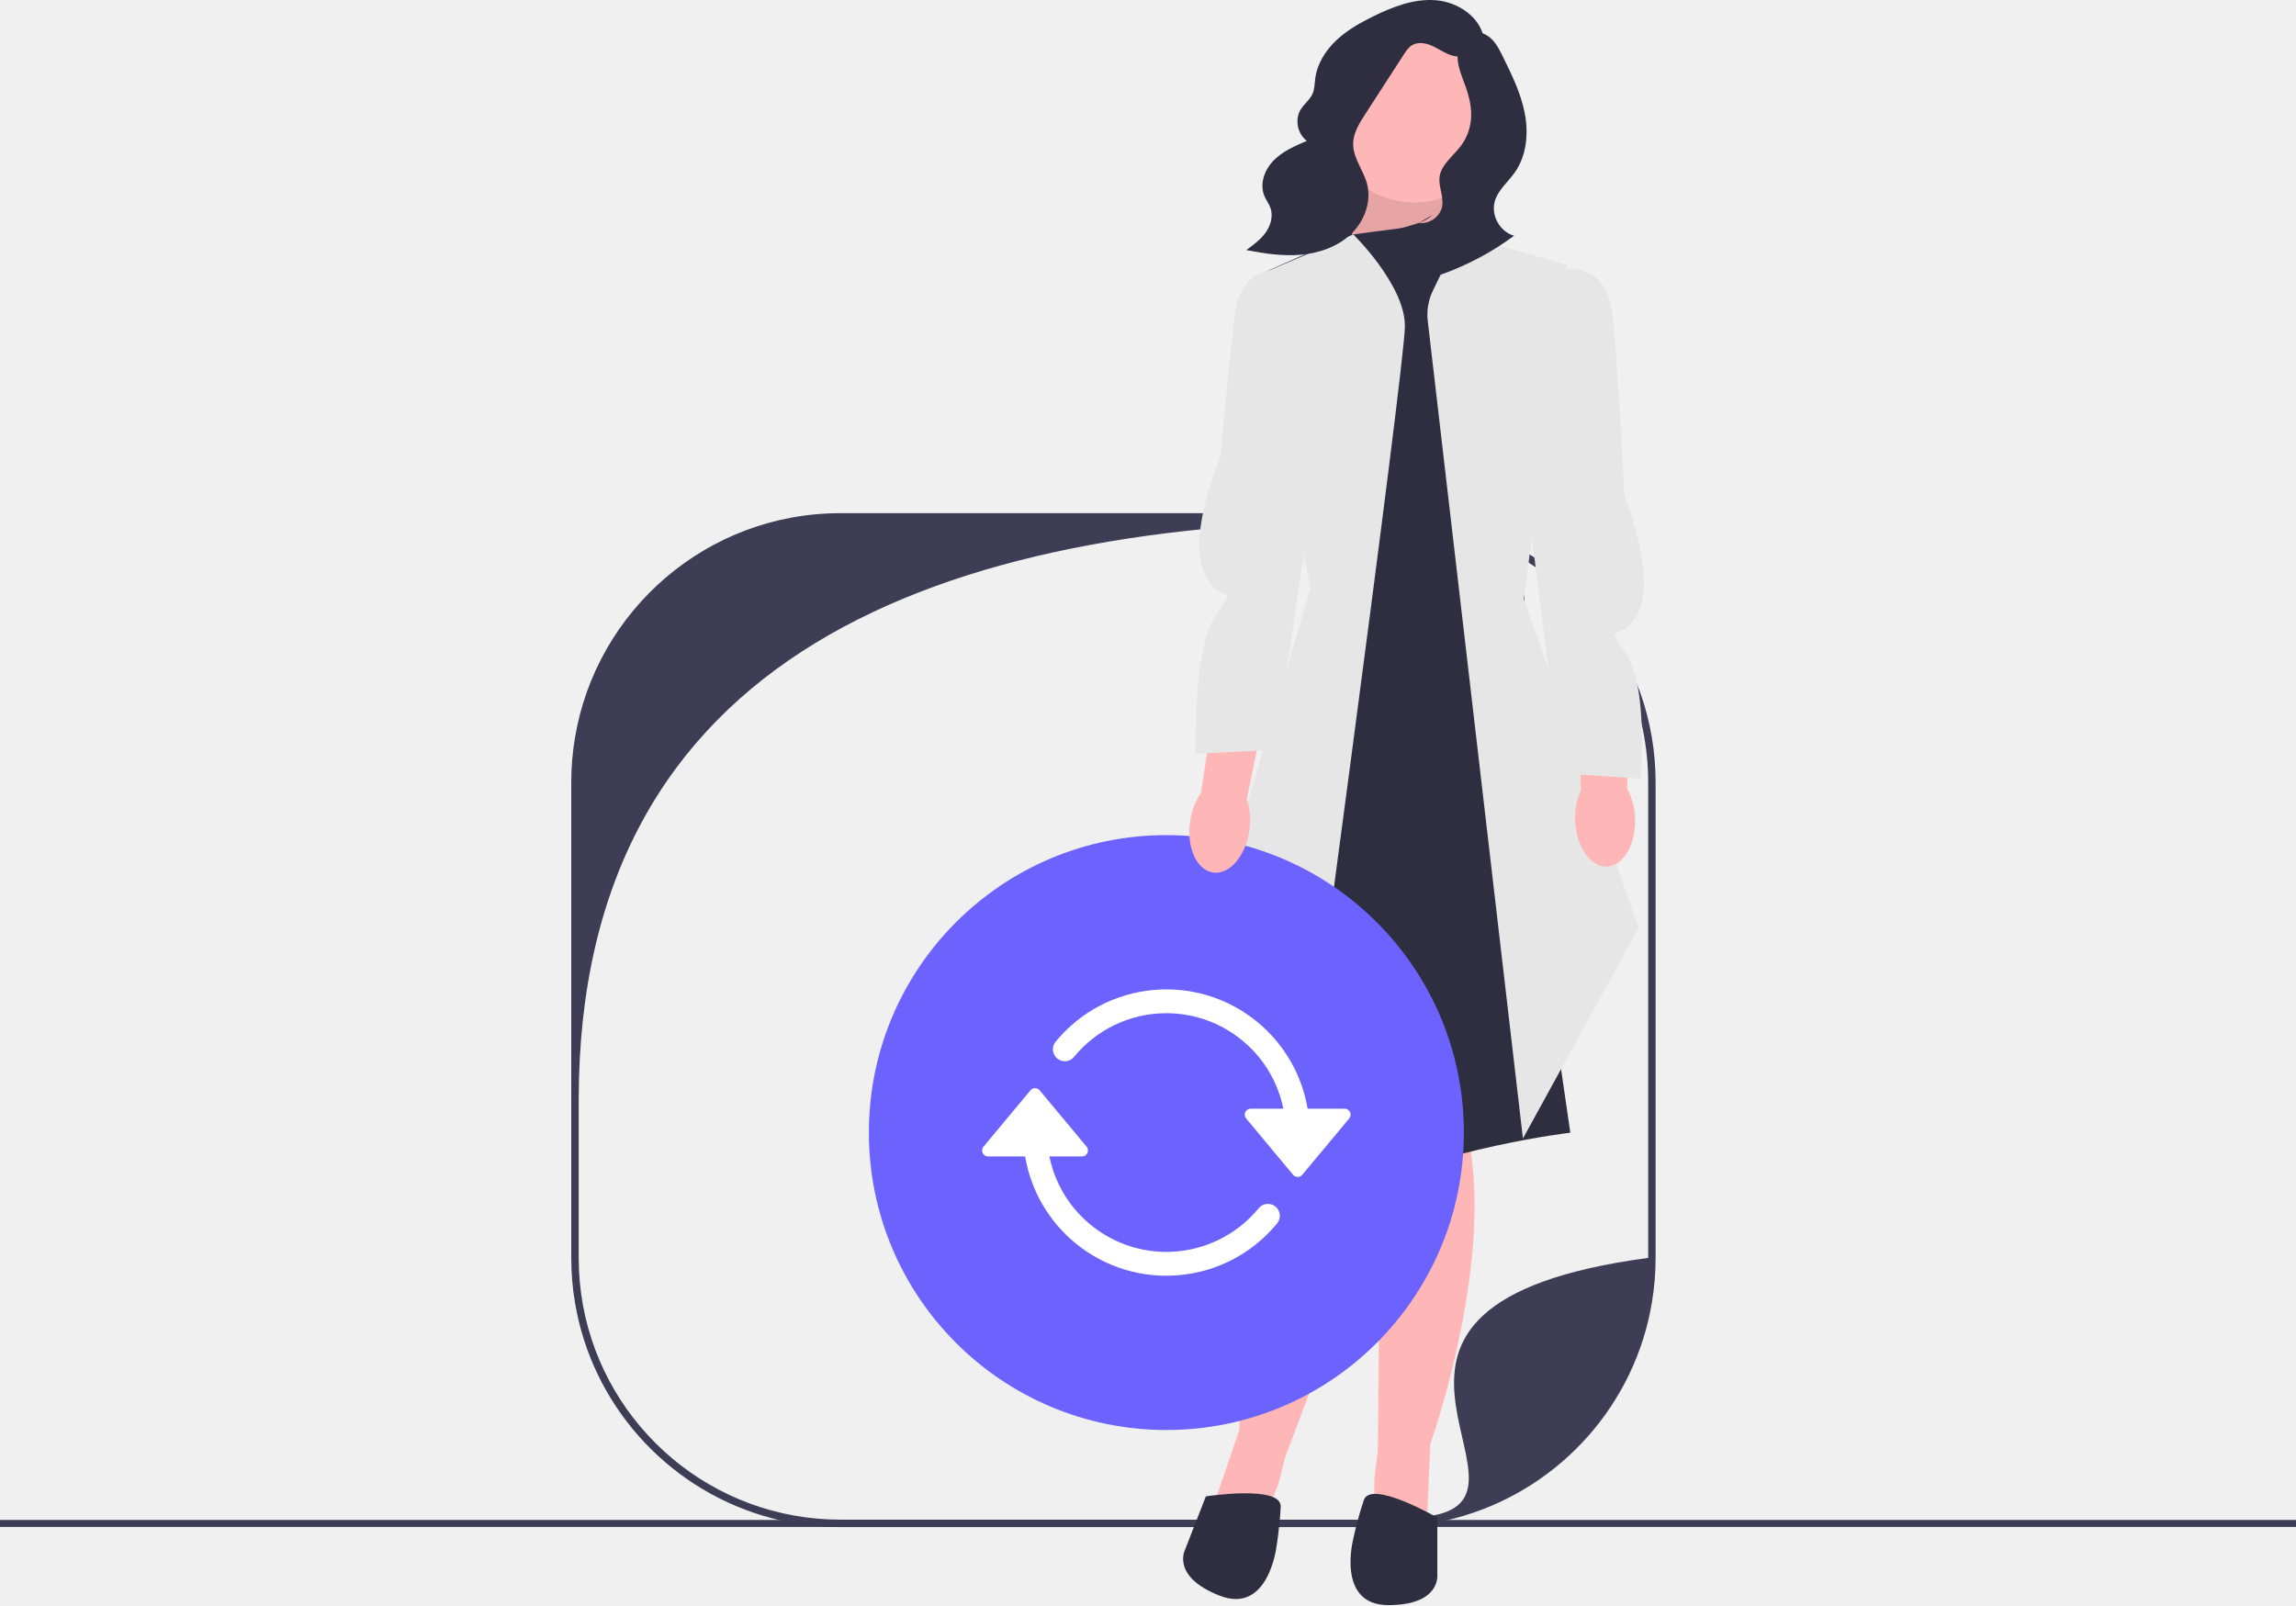
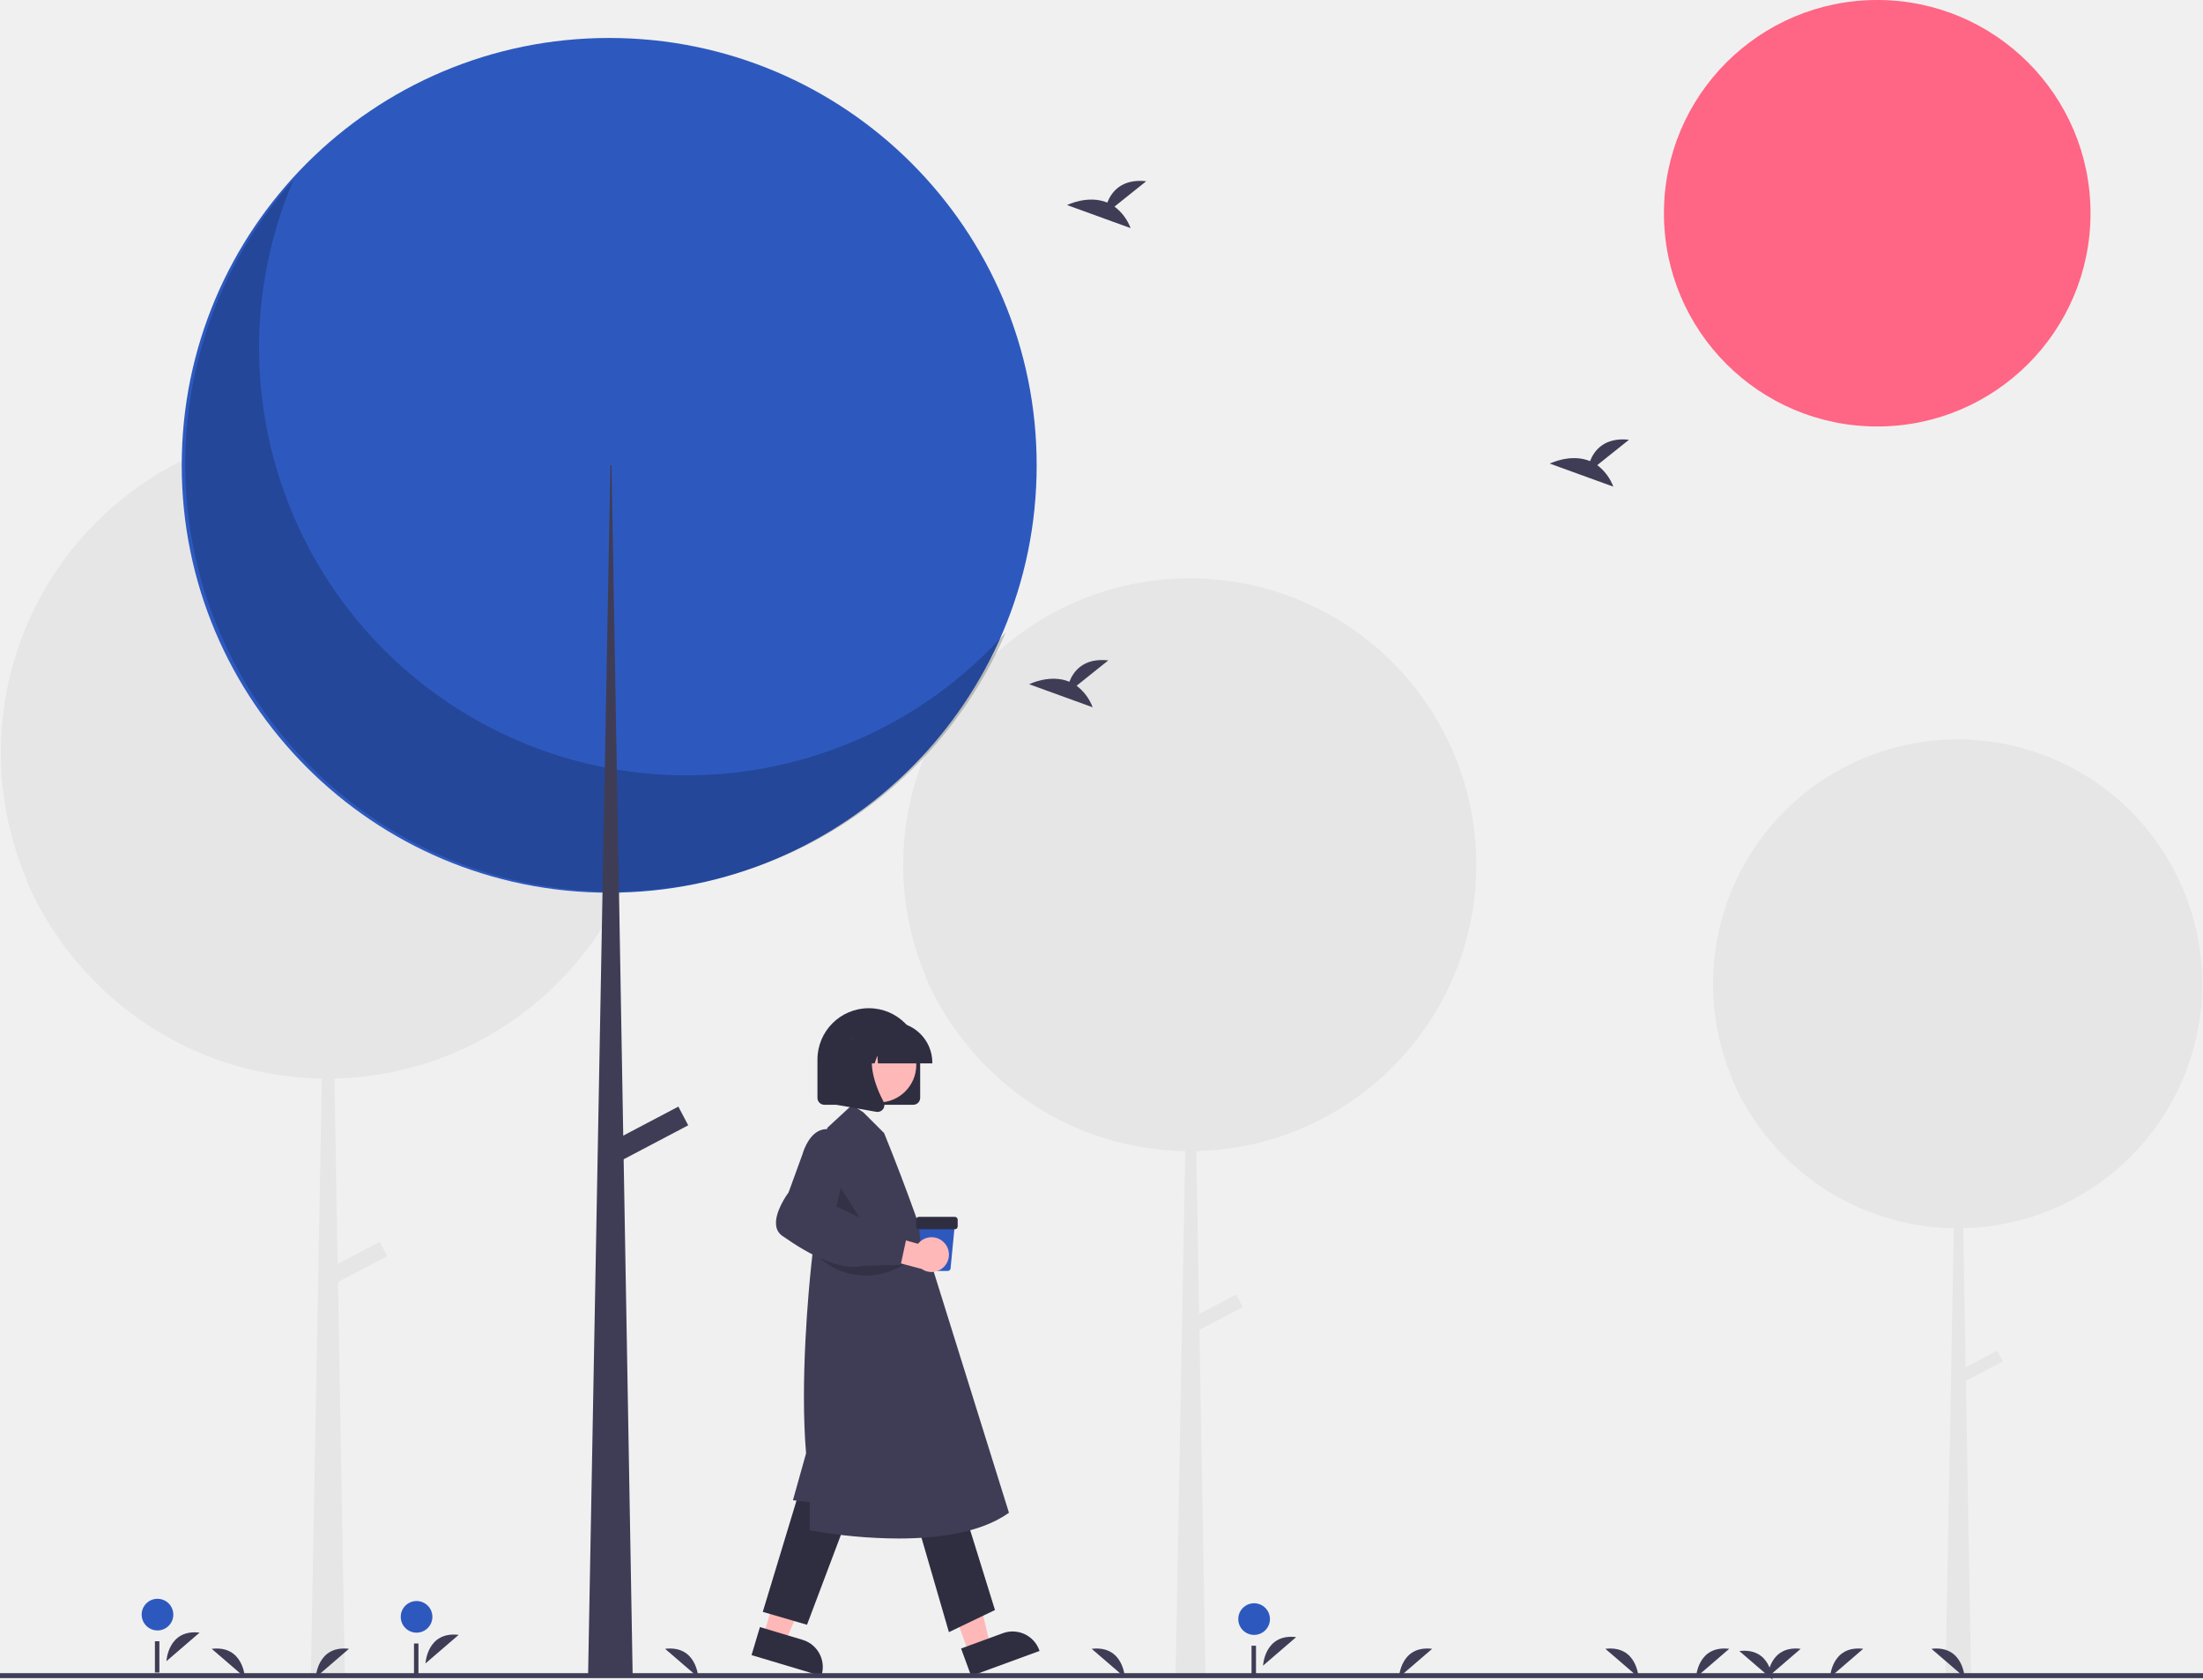
- <svg xmlns="http://www.w3.org/2000/svg" width="656" height="458.686" viewBox="0 0 656 458.686">
-   <rect y="434.343" width="656" height="2" fill="#3f3d56" />
-   <g>
-     <path d="M471.971,210.814c-6.073-36.417-37.728-64.169-75.864-64.169H240.149c-38.121,0-69.769,27.73-75.864,64.125-.704,4.162-1.067,8.443-1.067,12.806v135.886c0,4.362,.363,8.636,1.067,12.798,4.851,28.996,25.93,52.497,53.586,60.844,7.051,2.133,14.531,3.281,22.279,3.281h155.957c7.747,0,15.228-1.148,22.279-3.281,27.663-8.354,48.749-31.87,53.586-60.888,.696-4.148,1.059-8.406,1.059-12.754V223.575c0-4.348-.363-8.614-1.059-12.761h-0Zm-62.666,222.29c-4.288,.763-8.695,1.163-13.198,1.163H240.149c-4.503,0-8.91-.4-13.198-1.163-35.018-6.229-61.607-36.832-61.607-73.642v-45.105c0-127.45,103.312-165.586,230.762-165.586,41.313,0,74.805,33.492,74.805,74.805v135.886c-100.291,13.42-26.589,67.413-61.607,73.642l0,0Z" fill="#3f3d56" />
-     <polygon points="349.162 249.186 355.162 288.186 443.162 276.186 434.662 230.619 349.162 249.186" fill="#6c63ff" />
-     <rect x="381.842" y="30.342" width="36.385" height="37.661" fill="#2f2e41" />
-     <polygon points="385.162 70.186 394.162 43.186 411.704 43.186 412.627 70.186 385.162 70.186" fill="#ffb6b6" />
-     <polygon points="385.162 70.186 394.162 43.186 411.704 43.186 412.627 70.186 385.162 70.186" isolation="isolate" opacity=".1" />
-     <path d="M394.662,310.686l-1,104-1,8v11.484l15,1.516,1-23s16-45,12-80-2-25-2-25l-24,3Z" fill="#ffb6b6" />
-     <path d="M404.184,318.854l-36.901,97.238-1.979,7.816-4.178,10.697-14.524-4.045,7.435-21.788s1.466-47.737,17.924-78.884,10.957-22.56,10.957-22.56l21.264,11.525v0Z" fill="#ffb6b6" />
-     <path d="M385.162,67.186l-27,12,17.24,89.012-2.724,127.756-18,38s-3.016,21.732,27.984,7.732,66-18,66-18l-8.5-58.5-7.5-153.5,1-34-22-14s-26.5,3.5-26.5,3.5Z" fill="#2f2e41" />
-     <path d="M370.124,335.343l-29.962-50.157,34.24-116.988-16.24-89.012,28.49-12.197s14.749,14.362,14.749,26.209-31.277,242.145-31.277,242.145v-0Z" fill="#e6e6e6" />
-     <path d="M435.124,325.343l-27.197-233.628c-.343-2.95,.16-5.937,1.452-8.611l7.783-16.114,30.5,8.697-12.26,95.512,32.76,93.988-33.038,60.157Z" fill="#e6e6e6" />
-     <path d="M410.662,433.686s-19-11-21-5-3,11-3,11c0,0-5,19,10,19s14-8.642,14-8.642v-16.358Z" fill="#2f2e41" />
-     <path d="M344.536,427.606s21.7-3.335,21.38,2.982c-.32,6.316-1.207,11.338-1.207,11.338,0,0-2.254,19.517-16.227,14.06s-9.897-13.143-9.897-13.143l5.951-15.237-0-0Z" fill="#2f2e41" />
-     <circle cx="404.103" cy="33.021" r="24.86" fill="#ffb6b6" />
-     <path d="M423.965,10.868c-1.157-6.129-7.449-10.275-13.665-10.795s-12.305,1.827-17.902,4.579c-3.795,1.865-7.531,3.968-10.604,6.872s-5.461,6.697-6.012,10.889c-.195,1.483-.17,3.033-.777,4.4-.758,1.708-2.387,2.868-3.369,4.458-1.762,2.851-.953,6.999,1.752,8.978-3.4,1.449-6.894,2.961-9.486,5.596s-4.089,6.703-2.666,10.115c.503,1.207,1.335,2.263,1.765,3.498,.817,2.345,.039,5.009-1.409,7.026s-3.493,3.512-5.502,4.972c5.162,1.012,10.431,1.8,15.67,1.328s10.497-2.308,14.291-5.952c3.794-3.644,5.881-9.264,4.52-14.345-1.043-3.892-3.959-7.303-3.957-11.333,.001-3.097,1.743-5.892,3.425-8.493,3.673-5.681,7.346-11.361,11.019-17.042,.661-1.022,1.357-2.079,2.401-2.704,1.776-1.063,4.08-.596,5.952,.287,1.872,.883,3.583,2.149,5.579,2.696,4.075,1.117,8.801-1.448,10.086-5.473" fill="#2f2e41" />
-     <path d="M409.28,61.425c-2.072,2.006-5.057,2.652-7.824,3.465s-5.71,2.091-6.955,4.692c-1.221,2.55-.335,5.788,1.687,7.765s4.958,2.81,7.786,2.771c2.827-.039,5.583-.868,8.242-1.83,7.271-2.631,14.157-6.321,20.373-10.919-4.027-1.114-6.661-5.816-5.508-9.832,.938-3.267,3.805-5.545,5.756-8.328,3.36-4.792,3.919-11.108,2.807-16.853-1.112-5.745-3.732-11.071-6.324-16.318-.819-1.659-1.658-3.345-2.936-4.682-1.278-1.337-3.088-2.295-4.928-2.104-3.053,.318-5.003,3.67-5.024,6.74s1.326,5.955,2.347,8.85c1.052,2.983,1.784,6.144,1.501,9.294-.237,2.64-1.197,5.211-2.748,7.36-1.198,1.66-2.725,3.052-4.027,4.631-1.007,1.221-1.9,2.603-2.165,4.163-.482,2.839,1.184,5.712,.727,8.555-.482,3.006-3.645,5.307-6.653,4.841" fill="#2f2e41" />
-     <g>
-       <circle cx="333.249" cy="323.645" r="85" fill="#6c63ff" />
-       <g>
-         <path d="M384.178,316.823h-10.567c-1.644-9.687-6.717-18.46-14.292-24.717-17.434-14.4-43.241-11.94-57.641,5.494-.049,.056-.096,.113-.142,.172-1.151,1.491-.874,3.633,.617,4.784,1.491,1.151,3.633,.874,4.784-.617,6.255-7.579,15.724-12.402,26.311-12.402,16.209,.002,30.179,11.406,33.426,27.286h-9.318c-.399,0-.785,.14-1.091,.395-.724,.603-.822,1.678-.219,2.402l13.411,16.099c.066,.079,.139,.152,.218,.217,.723,.603,1.799,.506,2.402-.217l13.411-16.099c.255-.306,.395-.692,.395-1.091,0-.942-.763-1.706-1.705-1.706v0Z" fill="#fff" />
-         <path d="M364.343,344.734c-1.491-1.151-3.633-.874-4.784,.617-4.962,6.008-11.831,10.136-19.464,11.699-18.462,3.78-36.492-8.122-40.272-26.584h9.318c.942-0,1.705-.764,1.705-1.706-0-.399-.14-.785-.395-1.091l-13.411-16.099c-.603-.723-1.679-.821-2.402-.218-.079,.066-.152,.139-.218,.218l-13.411,16.099c-.603,.724-.505,1.799,.219,2.402,.306,.255,.692,.395,1.091,.395h10.566c1.644,9.687,6.717,18.46,14.293,24.717,17.434,14.4,43.241,11.94,57.641-5.494,.049-.056,.096-.113,.141-.172,1.151-1.491,.875-3.633-.617-4.784h0Z" fill="#fff" />
-       </g>
-     </g>
-     <path id="uuid-da16df1e-5659-4232-96f6-61e8c639a9ec-187" d="M356.981,237.194c-1.029,7.366-5.665,12.806-10.352,12.15-4.688-.656-7.652-7.158-6.621-14.527,.371-2.949,1.444-5.766,3.127-8.216l4.756-31.156,14.573,2.543-6.236,30.444c.947,2.818,1.206,5.823,.754,8.762h-0Z" fill="#ffb6b6" />
-     <path d="M369.662,77.686s-15-5-17,13-4,40-4,40c0,0-9,21-5,32s11,3.331,4,12.665-6.025,40.047-6.025,40.047l22.525-1.134s12.5-82.579,12.5-84.579-7-52-7-52v0Z" fill="#e6e6e6" />
-     <g>
-       <path id="uuid-6bf35aa9-e432-4b51-af77-8f4eb19e6e42-188" d="M467.161,233.85c.279,7.433-3.33,13.601-8.06,13.778s-8.789-5.705-9.067-13.14c-.152-2.969,.41-5.93,1.637-8.637l-.784-31.507,14.793-.053-.798,31.066c1.427,2.609,2.209,5.521,2.279,8.493l0,0Z" fill="#ffb6b6" />
-       <path d="M444.07,77.349s15.087-4.731,16.765,13.302,3.285,51.065,3.285,51.065c0,0,8.623,21.157,4.427,32.084s-11.058,3.134-4.226,12.592c6.832,9.458,4.38,36.131,4.38,36.131l-22.501-1.536s-10.094-78.772-10.059-80.771,7.928-62.867,7.928-62.867l-0,0Z" fill="#e6e6e6" />
-     </g>
-   </g>
+ <svg xmlns="http://www.w3.org/2000/svg" data-name="Layer 1" width="888" height="677.207" viewBox="0 0 888 677.207">
+   <polygon points="307.693 659.535 316.417 662.148 330.648 629.74 317.772 625.884 307.693 659.535" fill="#ffb8b8" />
+   <path d="M462.32,767.416l17.182,5.146.001 0a11.431,11.431,0,0,1,7.669,14.229l-.107.356-28.131-8.426Z" transform="translate(-156 -111.3965)" fill="#2f2e41" />
+   <polygon points="390.602 666.663 399.153 663.528 391.13 629.055 378.51 633.682 390.602 666.663" fill="#ffb8b8" />
+   <path d="M543.398,776.067l16.839-6.174.001-0a11.431,11.431,0,0,1,14.666,6.797l.128.349L547.46,787.148Z" transform="translate(-156 -111.3965)" fill="#2f2e41" />
+   <polygon points="322.321 600.868 307.464 649.897 325.292 655.097 342.378 609.782 322.321 600.868" fill="#2f2e41" />
+   <polygon points="369.121 612.011 382.493 658.068 401.064 649.154 387.693 606.068 369.121 612.011" fill="#2f2e41" />
+   <path d="M518.162,731.714a203.98,203.98,0,0,1-35.458-3.27l-.298-.06v-11.33l-6.79-.754,5.3-18.928c-2.47-29.16,1.04-66.089,2.176-76.719.26-2.493.431-3.891.431-3.891l5.959-50.65,9.97-9.203,4.529,2.948,8.402,8.401c9.766,24.034,17.515,46.661,17.564,48.115l32.751,104.953-.221.156C551.106,729.51,533.77,731.714,518.162,731.714Z" transform="translate(-156 -111.3965)" fill="#3f3d56" />
+   <polygon points="337.708 477.181 335.418 491.475 350.921 497.87 337.708 477.181" opacity="0.2" />
+   <path d="M524.128,556.834H488.284a2.784,2.784,0,0,1-2.781-2.781v-15.45a20.703,20.703,0,0,1,41.406,0v15.45A2.784,2.784,0,0,1,524.128,556.834Z" transform="translate(-156 -111.3965)" fill="#2f2e41" />
+   <circle cx="354.164" cy="429.328" r="15.179" fill="#ffb8b8" />
+   <path d="M531.807,540.148H509.889l-.225-3.147-1.124,3.147h-3.375l-.445-6.237-2.227,6.237h-6.53v-.309a16.395,16.395,0,0,1,16.377-16.377H515.43a16.395,16.395,0,0,1,16.377,16.377Z" transform="translate(-156 -111.3965)" fill="#2f2e41" />
+   <path d="M509.71,559.718a2.841,2.841,0,0,1-.492-.043l-16.049-2.832V530.318h17.667l-.437.51c-6.086,7.097-1.501,18.606,1.774,24.834a2.74,2.74,0,0,1-.218,2.909A2.77,2.77,0,0,1,509.71,559.718Z" transform="translate(-156 -111.3965)" fill="#2f2e41" />
+   <path d="M538.029,623.83h-8.797a1.131,1.131,0,0,1-1.13-1.025l-1.761-18.049h14.579l-1.761,18.049A1.131,1.131,0,0,1,538.029,623.83Z" transform="translate(-156 -111.3965)" fill="#2d59bf" />
+   <path d="M540.896,607.027H526.364a1.137,1.137,0,0,1-1.135-1.135v-2.725a1.137,1.137,0,0,1,1.135-1.135h14.532a1.137,1.137,0,0,1,1.135,1.135v2.725A1.137,1.137,0,0,1,540.896,607.027Z" transform="translate(-156 -111.3965)" fill="#2f2e41" />
+   <path d="M483.892,616.064l0,0a27.881,27.881,0,0,0,33.468,6.765l3.304-1.635Z" transform="translate(-156 -111.3965)" opacity="0.2" />
+   <path d="M536.711,612.569a6.966,6.966,0,0,0-10.676.322l-15.326-4.302-4.886,8.676,21.728,5.772a7.004,7.004,0,0,0,9.16-10.467Z" transform="translate(-156 -111.3965)" fill="#ffb8b8" />
+   <path d="M500.139,622.197c-7.286.001-17.145-4.271-28.849-12.546a5.731,5.731,0,0,1-2.413-3.928c-.863-5.469,4.471-12.863,4.995-13.572l5.608-15.401c.065-.25,1.872-6.914,6.409-9.284a7.438,7.438,0,0,1,6.214-.265c8.642,3.147,1.894,27.448.968,30.635l11.45,5.389,7.271,4.635,9.958,1.042-2.704,12.512-15.123.34A15.434,15.434,0,0,1,500.139,622.197Z" transform="translate(-156 -111.3965)" fill="#3f3d56" />
+   <path d="M1043.675,508.056A98.58,98.58,0,1,0,854.454,546.865c-.096-.107-.196-.211-.292-.319a98.666,98.666,0,0,0,17.954,27.783c.022.025.045.049.068.073.606.66,1.215,1.317,1.838,1.96a98.28,98.28,0,0,0,69.529,30.254l-3.331,180.929h10.291l-2.083-119.415,14.887-7.838-2.271-4.314-12.711,6.692-.978-56.064A98.578,98.578,0,0,0,1043.675,508.056Z" transform="translate(-156 -111.3965)" fill="#e6e6e6" />
+   <path d="M751.087,460.008a115.526,115.526,0,1,0-221.75,45.481c-.113-.126-.23-.248-.342-.374a115.628,115.628,0,0,0,21.041,32.559c.026.029.053.057.08.086.71.773,1.423,1.543,2.154,2.297a115.176,115.176,0,0,0,81.482,35.454l-3.904,212.033h12.06l-2.441-139.944,17.446-9.185-2.661-5.055-14.896,7.842-1.146-65.702A115.525,115.525,0,0,0,751.087,460.008Z" transform="translate(-156 -111.3965)" fill="#e6e6e6" />
+   <path d="M419.259,414.815A131.467,131.467,0,1,0,166.912,466.571c-.129-.143-.261-.282-.389-.426a131.582,131.582,0,0,0,23.944,37.051c.03.033.061.065.091.098.808.88,1.62,1.756,2.451,2.614a131.068,131.068,0,0,0,92.725,40.346L281.291,787.545h13.725L292.238,628.291,312.091,617.839l-3.029-5.753-16.952,8.925-1.304-74.767A131.465,131.465,0,0,0,419.259,414.815Z" transform="translate(-156 -111.3965)" fill="#e6e6e6" />
+   <circle cx="756.685" cy="85.976" r="85.976" fill="#ff6584" />
+   <circle cx="245.559" cy="187.616" r="172.312" fill="#2d59bf" />
+   <path d="M274.329,183.922A172.325,172.325,0,0,0,561.452,366.292,172.327,172.327,0,1,1,274.329,183.922Z" transform="translate(-156 -111.3965)" opacity="0.2" style="isolation:isolate" />
+   <polygon points="246.032 187.616 246.506 187.616 255.027 676.148 237.038 676.148 246.032 187.616" fill="#3f3d56" />
+   <rect x="401.085" y="564.581" width="32.19" height="8.521" transform="translate(-372.9656 148.4482) rotate(-27.76587)" fill="#3f3d56" />
+   <path d="M665.115,782.975s.622-13.027,13.366-11.513" transform="translate(-156 -111.3965)" fill="#3f3d56" />
+   <circle cx="505.514" cy="652.803" r="6.379" fill="#2d59bf" />
+   <rect x="504.476" y="663.545" width="1.801" height="12.604" fill="#3f3d56" />
+   <path d="M223.083,781.174s.622-13.027,13.366-11.513" transform="translate(-156 -111.3965)" fill="#3f3d56" />
+   <circle cx="63.482" cy="651.003" r="6.379" fill="#2d59bf" />
+   <rect x="62.444" y="661.744" width="1.801" height="12.604" fill="#3f3d56" />
+   <path d="M327.514,782.075s.622-13.027,13.366-11.513" transform="translate(-156 -111.3965)" fill="#3f3d56" />
+   <circle cx="167.913" cy="651.903" r="6.379" fill="#2d59bf" />
+   <rect x="166.875" y="662.644" width="1.801" height="12.604" fill="#3f3d56" />
+   <path d="M605.243,194.695l12.795-10.233c-9.94-1.097-14.024,4.324-15.695,8.615-7.765-3.224-16.219,1.001-16.219,1.001l25.6,9.294A19.372,19.372,0,0,0,605.243,194.695Z" transform="translate(-156 -111.3965)" fill="#3f3d56" />
+   <path d="M799.827,298.936l12.795-10.233c-9.94-1.097-14.024,4.324-15.695,8.615-7.765-3.224-16.219,1.001-16.219,1.001l25.6,9.294A19.372,19.372,0,0,0,799.827,298.936Z" transform="translate(-156 -111.3965)" fill="#3f3d56" />
+   <path d="M589.955,387.889l12.795-10.233c-9.94-1.097-14.024,4.324-15.695,8.615-7.765-3.224-16.219,1.001-16.219,1.001l25.6,9.294A19.372,19.372,0,0,0,589.955,387.889Z" transform="translate(-156 -111.3965)" fill="#3f3d56" />
+   <path d="M839.655,787.703s.622-13.027,13.366-11.513" transform="translate(-156 -111.3965)" fill="#3f3d56" />
+   <path d="M719.919,787.703s.622-13.027,13.366-11.513" transform="translate(-156 -111.3965)" fill="#3f3d56" />
+   <path d="M283.289,787.703s.622-13.027,13.366-11.513" transform="translate(-156 -111.3965)" fill="#3f3d56" />
+   <path d="M893.671,787.703s.622-13.027,13.366-11.513" transform="translate(-156 -111.3965)" fill="#3f3d56" />
+   <path d="M868.464,787.703s.622-13.027,13.366-11.513" transform="translate(-156 -111.3965)" fill="#3f3d56" />
+   <path d="M816.465,787.703s-.622-13.027-13.366-11.513" transform="translate(-156 -111.3965)" fill="#3f3d56" />
+   <path d="M609.403,787.703s-.622-13.027-13.366-11.513" transform="translate(-156 -111.3965)" fill="#3f3d56" />
+   <path d="M437.452,787.703s-.622-13.027-13.366-11.513" transform="translate(-156 -111.3965)" fill="#3f3d56" />
+   <path d="M254.697,787.703s-.622-13.027-13.366-11.513" transform="translate(-156 -111.3965)" fill="#3f3d56" />
+   <path d="M947.904,787.703s-.622-13.027-13.366-11.513" transform="translate(-156 -111.3965)" fill="#3f3d56" />
+   <path d="M870.481,788.604s-.622-13.027-13.366-11.513" transform="translate(-156 -111.3965)" fill="#3f3d56" />
+   <rect y="674.604" width="888" height="2" fill="#3f3d56" />
</svg>
